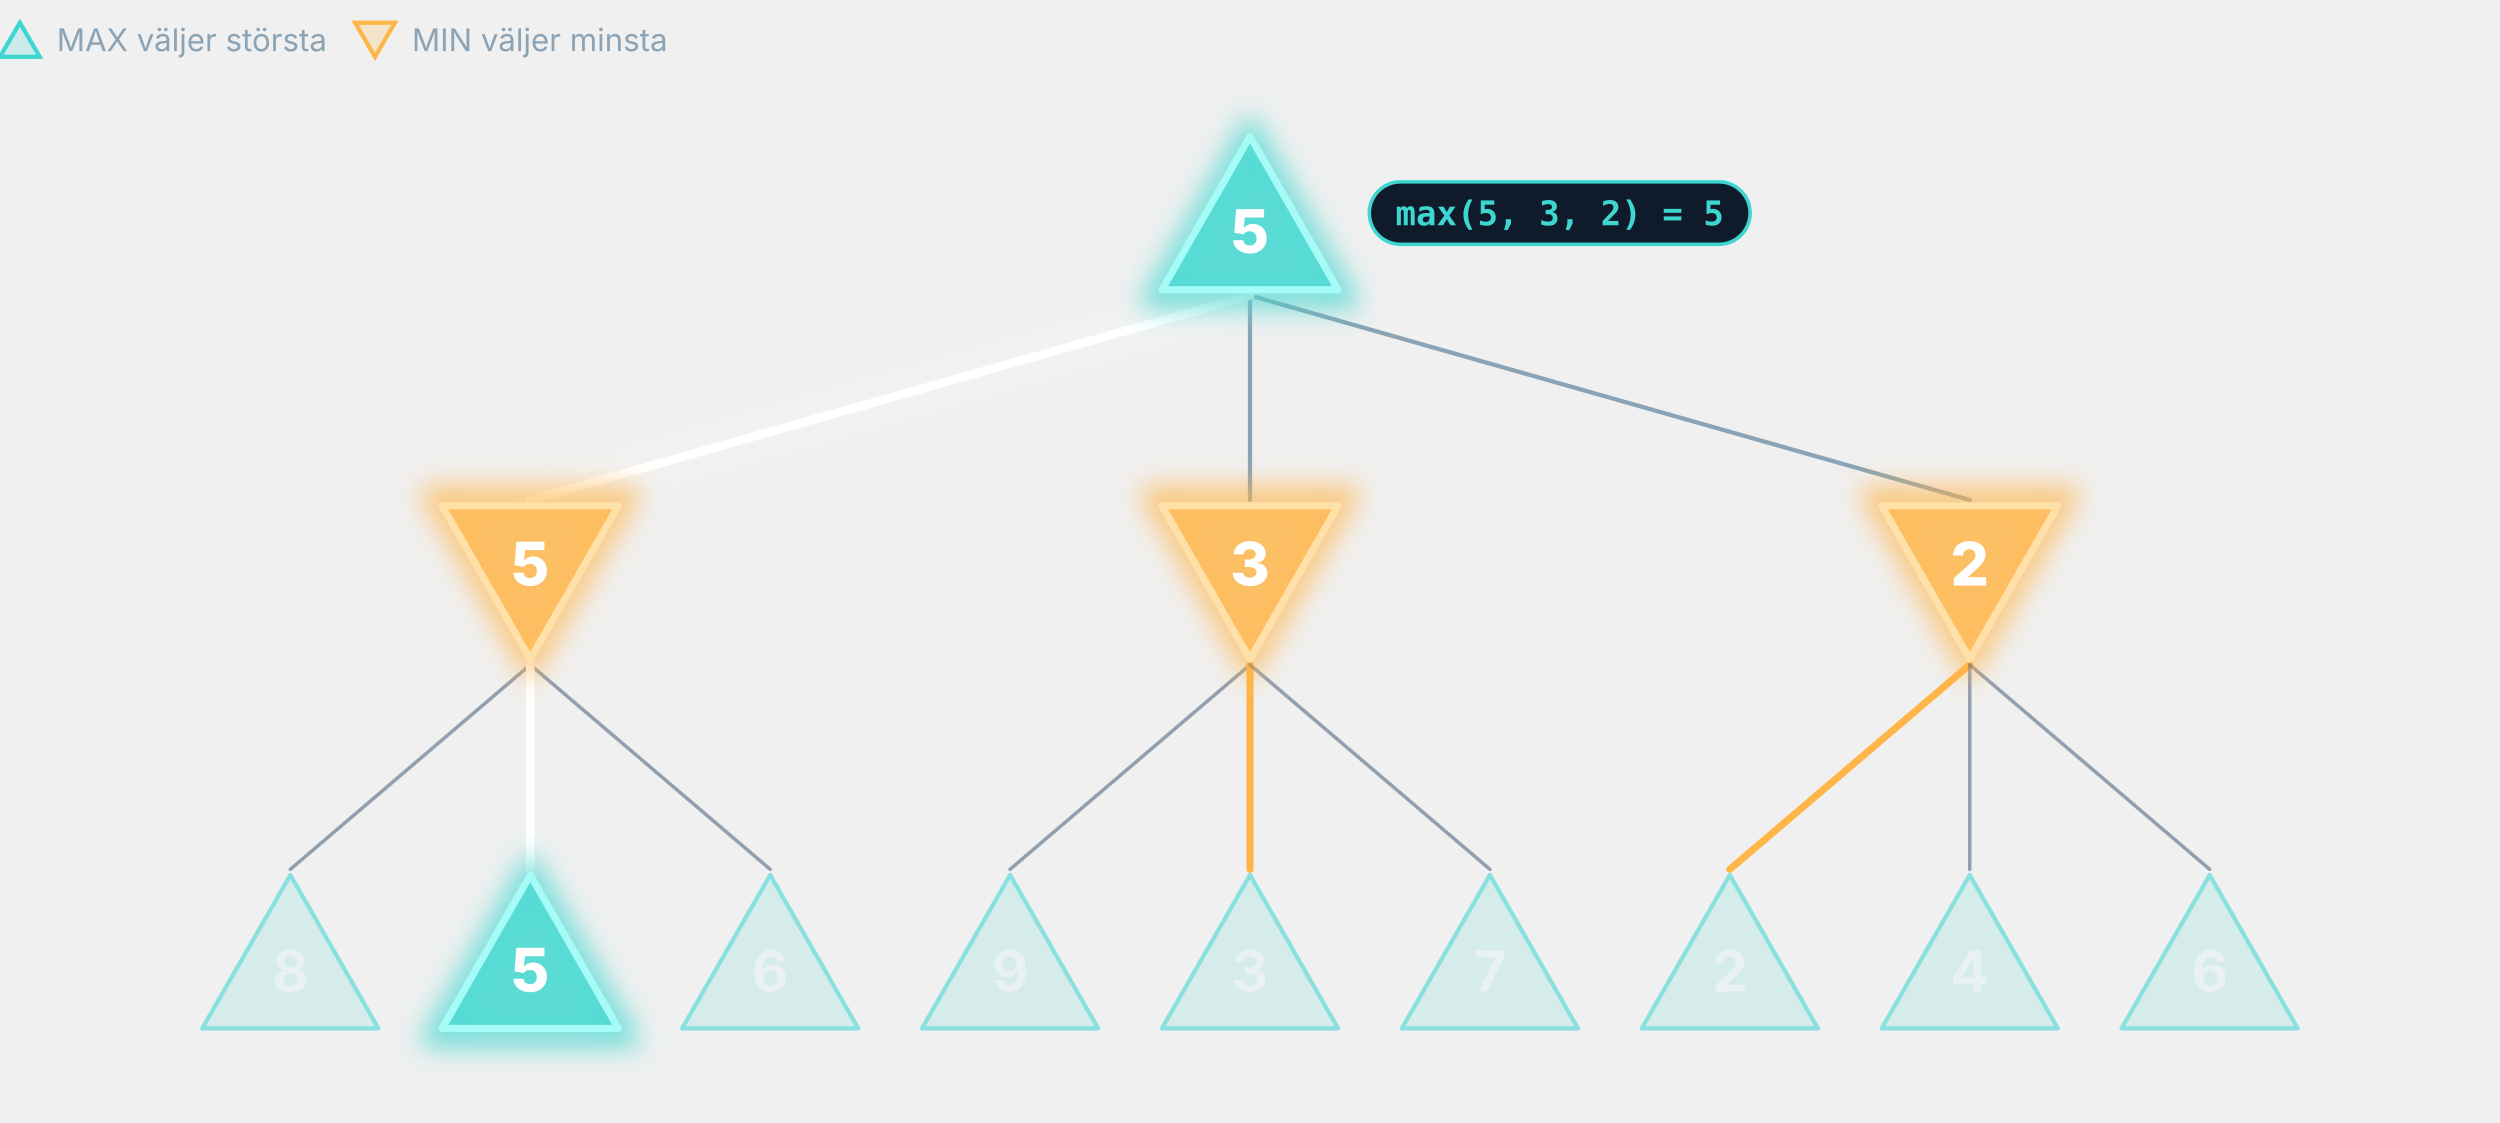
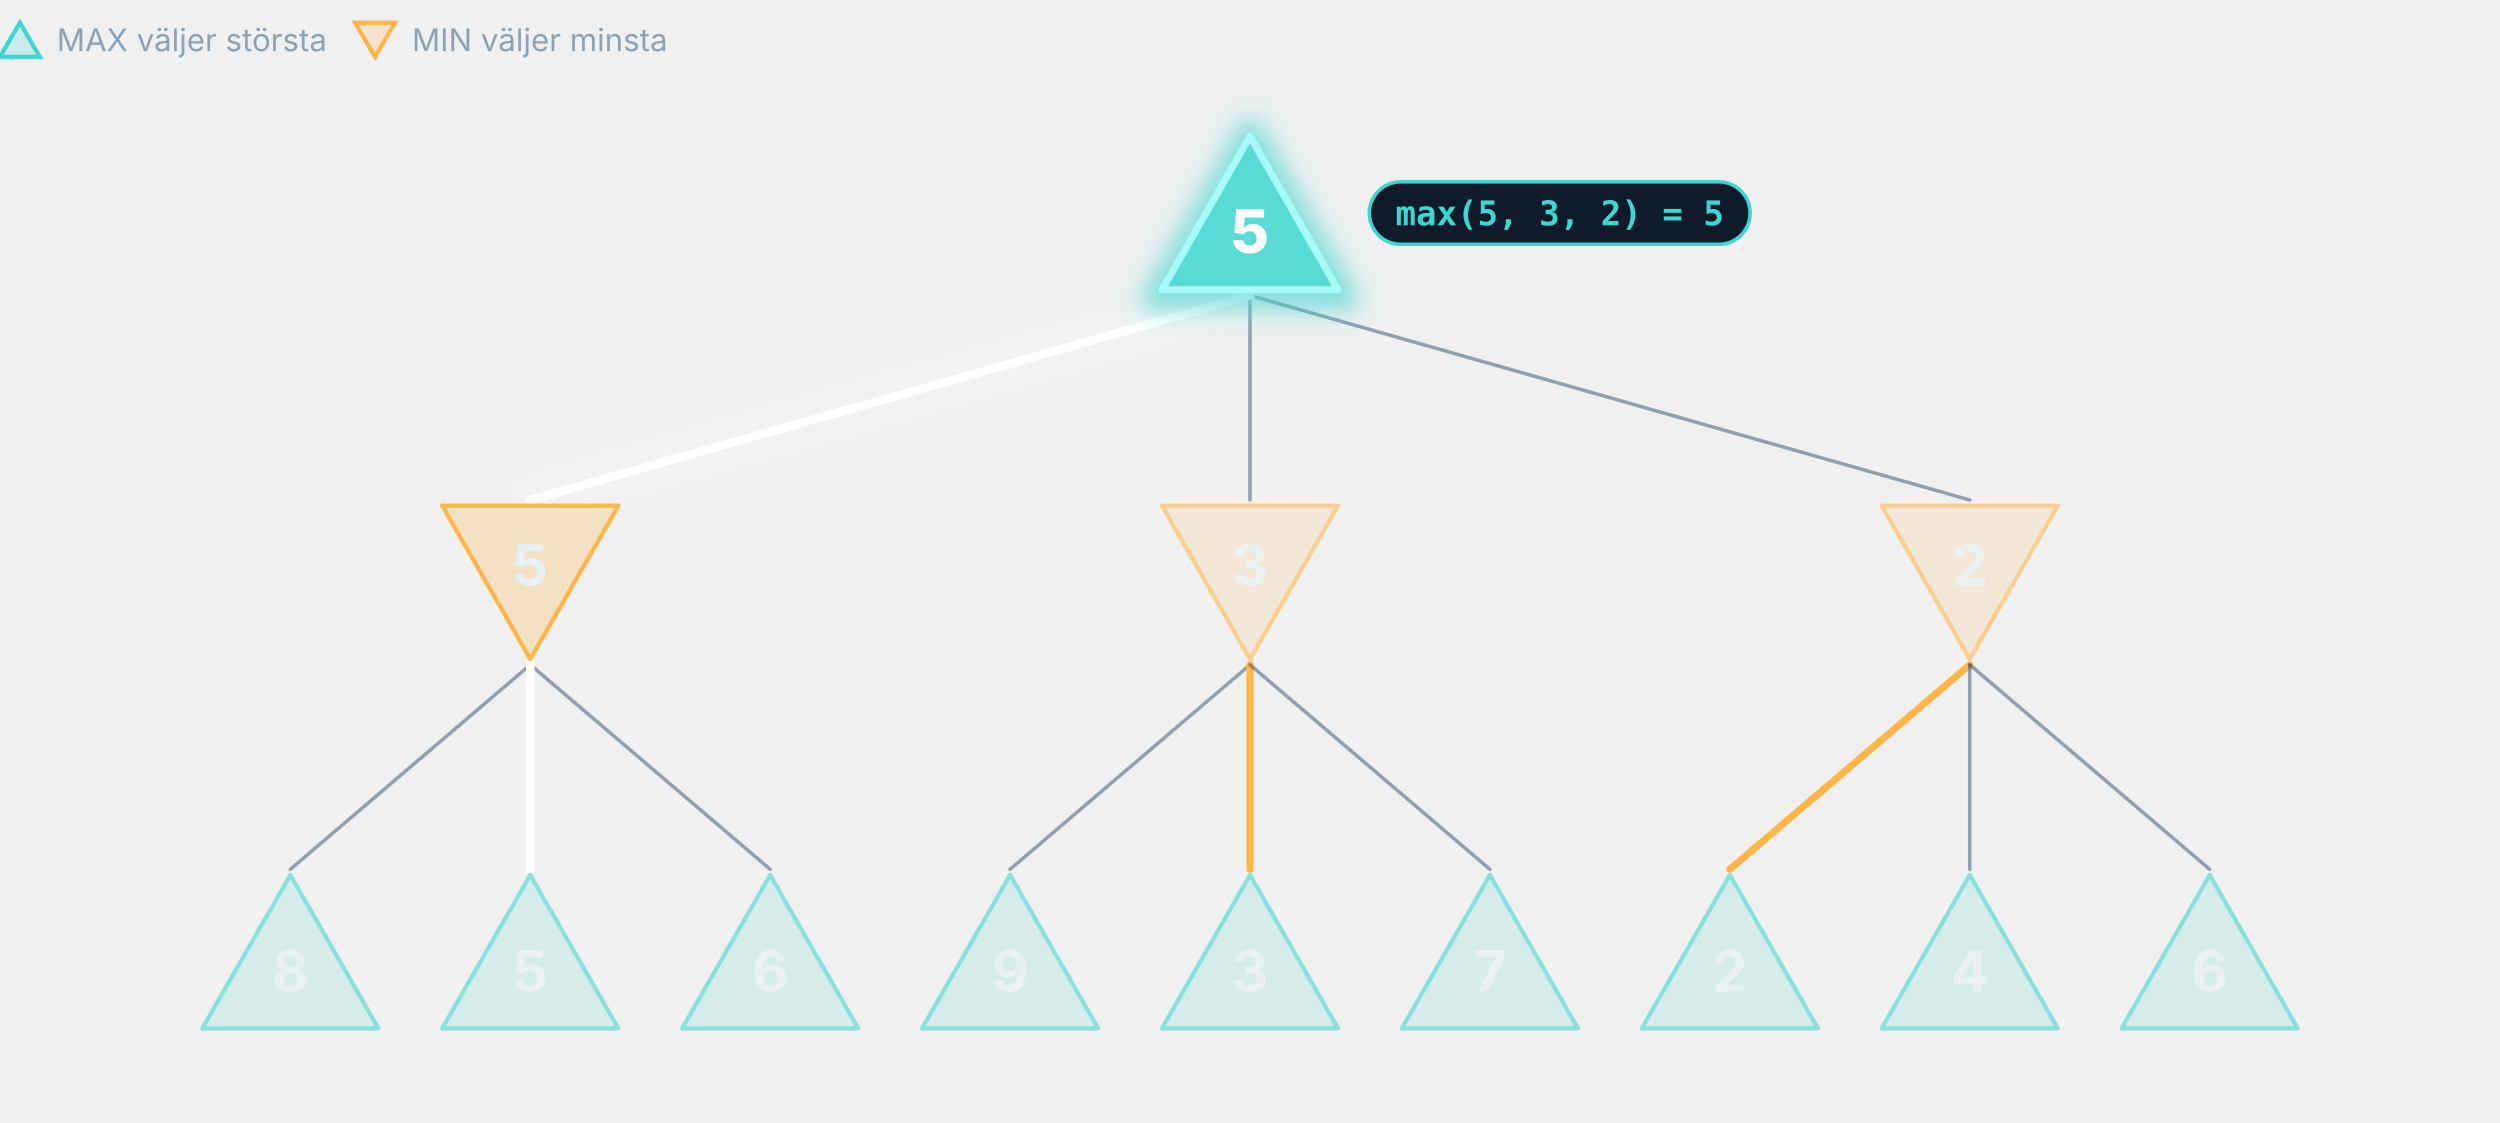
<svg xmlns="http://www.w3.org/2000/svg" viewBox="0 0 1760 790" width="1760" height="790" role="img">
  <defs>
    <filter id="glow" x="-40%" y="-40%" width="180%" height="180%">
      <feGaussianBlur stdDeviation="9" />
    </filter>
    <filter id="soft" x="-20%" y="-20%" width="140%" height="140%">
      <feGaussianBlur stdDeviation="4" />
    </filter>
  </defs>
+   <style>.pulse{animation:pulse 1.7s ease-out infinite}@keyframes pulse{0%{stroke-opacity:.95;stroke-width:3}70%{stroke-opacity:0;stroke-width:30}100%{stroke-opacity:0;stroke-width:30}}@media (prefers-reduced-motion:reduce){.pulse{animation:none;stroke-opacity:.7;stroke-width:9}}</style>
  <g transform="translate(0,30)">
    <polygon points="14,-14 28,10 0,10" fill="#3DD6D0" fill-opacity=".2" stroke="#3DD6D0" stroke-width="3" />
    <text x="40.0" y="6.0" font-family="'IBM Plex Sans','Segoe UI',Inter,Helvetica,Arial,sans-serif" font-size="22" font-weight="400" fill="#8BA3B4" text-anchor="start">MAX väljer största</text>
    <polygon points="250,-14 278,-14 264,10" fill="#FFB547" fill-opacity=".2" stroke="#FFB547" stroke-width="3" />
    <text x="290.0" y="6.0" font-family="'IBM Plex Sans','Segoe UI',Inter,Helvetica,Arial,sans-serif" font-size="22" font-weight="400" fill="#8BA3B4" text-anchor="start">MIN väljer minsta</text>
  </g>
  <path data-edge="r0:r00" d="M373.3,468.0L204.4,612.0" stroke="#3B5572" stroke-width="2.5" stroke-linecap="round" fill="none" opacity="0.52" />
  <path data-edge="r0:r01" d="M373.3,468.0L373.3,612.0" stroke="#FFB547" stroke-width="5" stroke-linecap="round" fill="none" opacity="1" />
  <path data-edge="r0:r02" d="M373.3,468.0L542.2,612.0" stroke="#3B5572" stroke-width="2.5" stroke-linecap="round" fill="none" opacity="0.52" />
  <path data-edge="r:r0" d="M880.0,208.0L373.3,352.0" stroke="#3DD6D0" stroke-width="5" stroke-linecap="round" fill="none" opacity="1" />
  <path data-edge="r1:r10" d="M880.0,468.0L711.1,612.0" stroke="#3B5572" stroke-width="2.5" stroke-linecap="round" fill="none" opacity="0.52" />
  <path data-edge="r1:r11" d="M880.0,468.0L880.0,612.0" stroke="#FFB547" stroke-width="5" stroke-linecap="round" fill="none" opacity="1" />
  <path data-edge="r1:r12" d="M880.0,468.0L1048.9,612.0" stroke="#3B5572" stroke-width="2.5" stroke-linecap="round" fill="none" opacity="0.52" />
-   <path data-edge="r:r1" d="M880.0,208.0L880.0,352.0" stroke="#8BA3B4" stroke-width="3" stroke-linecap="round" fill="none" opacity="1" />
+   <path data-edge="r:r1" d="M880.0,208.0L880.0,352.0" stroke="#3B5572" stroke-width="2.5" stroke-linecap="round" fill="none" opacity="0.52" />
  <path data-edge="r2:r20" d="M1386.7,468.0L1217.8,612.0" stroke="#FFB547" stroke-width="5" stroke-linecap="round" fill="none" opacity="1" />
  <path data-edge="r2:r21" d="M1386.7,468.0L1386.7,612.0" stroke="#3B5572" stroke-width="2.5" stroke-linecap="round" fill="none" opacity="0.52" />
  <path data-edge="r2:r22" d="M1386.7,468.0L1555.6,612.0" stroke="#3B5572" stroke-width="2.5" stroke-linecap="round" fill="none" opacity="0.52" />
-   <path data-edge="r:r2" d="M880.0,208.0L1386.7,352.0" stroke="#8BA3B4" stroke-width="3" stroke-linecap="round" fill="none" opacity="1" />
+   <path data-edge="r:r2" d="M880.0,208.0L1386.7,352.0" stroke="#3B5572" stroke-width="2.5" stroke-linecap="round" fill="none" opacity="0.52" />
  <path d="M880.0,208.0L373.3,352.0" stroke="#FFFFFF" stroke-width="16" stroke-opacity=".28" stroke-linecap="round" filter="url(#glow)" />
  <path data-route="r:r0" d="M880.0,208.0L373.3,352.0" stroke="#FFFFFF" stroke-width="6" stroke-linecap="round" />
  <path d="M373.3,468.0L373.3,612.0" stroke="#FFFFFF" stroke-width="16" stroke-opacity=".28" stroke-linecap="round" filter="url(#glow)" />
  <path data-route="r0:r01" d="M373.3,468.0L373.3,612.0" stroke="#FFFFFF" stroke-width="6" stroke-linecap="round" />
-   <polygon data-focus-node="r1" points="808.1,347.4 951.9,347.4 880.0,472.6" fill="#FFB547" fill-opacity=".55" stroke="#FFB547" stroke-width="14" stroke-opacity=".5" stroke-linejoin="round" filter="url(#glow)" />
-   <polygon data-focus-node="r2" points="1314.7,347.4 1458.6,347.4 1386.7,472.6" fill="#FFB547" fill-opacity=".55" stroke="#FFB547" stroke-width="14" stroke-opacity=".5" stroke-linejoin="round" filter="url(#glow)" />
  <polygon data-focus-node="r" points="880.0,87.4 951.9,212.6 808.1,212.6" fill="#3DD6D0" fill-opacity=".55" stroke="#3DD6D0" stroke-width="14" stroke-opacity=".5" stroke-linejoin="round" filter="url(#glow)" />
-   <polygon data-focus-node="r01" points="373.3,607.4 445.3,732.6 301.4,732.6" fill="#3DD6D0" fill-opacity=".55" stroke="#3DD6D0" stroke-width="14" stroke-opacity=".5" stroke-linejoin="round" filter="url(#glow)" />
-   <polygon data-focus-node="r0" points="301.4,347.4 445.3,347.4 373.3,472.6" fill="#FFB547" fill-opacity=".55" stroke="#FFB547" stroke-width="14" stroke-opacity=".5" stroke-linejoin="round" filter="url(#glow)" />
  <g data-node="r00" opacity="0.58">
    <polygon points="204.4,616.0 266.4,724.0 142.4,724.0" fill="#3DD6D0" fill-opacity="0.26" stroke="#3DD6D0" stroke-width="3" stroke-linejoin="round" />
    <text x="204.4" y="698.1" font-family="'IBM Plex Sans','Segoe UI',Inter,Helvetica,Arial,sans-serif" font-size="40.0" font-weight="700" fill="#E6F1F5" text-anchor="middle">8</text>
  </g>
-   <g data-node="r01" opacity="1">
-     <polygon points="373.3,616.0 435.3,724.0 311.3,724.0" fill="#3DD6D0" fill-opacity=".62" stroke="#A6FBF6" stroke-width="5" stroke-linejoin="round" />
-     <text x="373.3" y="698.1" font-family="'IBM Plex Sans','Segoe UI',Inter,Helvetica,Arial,sans-serif" font-size="42.4" font-weight="800" fill="#FFFFFF" text-anchor="middle">5</text>
+   <g data-node="r01" opacity="0.58">
+     <polygon points="373.3,616.0 435.3,724.0 311.3,724.0" fill="#3DD6D0" fill-opacity="0.26" stroke="#3DD6D0" stroke-width="3" stroke-linejoin="round" />
+     <text x="373.3" y="698.1" font-family="'IBM Plex Sans','Segoe UI',Inter,Helvetica,Arial,sans-serif" font-size="40.0" font-weight="700" fill="#E6F1F5" text-anchor="middle">5</text>
  </g>
  <g data-node="r02" opacity="0.58">
    <polygon points="542.2,616.0 604.2,724.0 480.2,724.0" fill="#3DD6D0" fill-opacity="0.26" stroke="#3DD6D0" stroke-width="3" stroke-linejoin="round" />
    <text x="542.2" y="698.1" font-family="'IBM Plex Sans','Segoe UI',Inter,Helvetica,Arial,sans-serif" font-size="40.0" font-weight="700" fill="#E6F1F5" text-anchor="middle">6</text>
  </g>
+   <polygon class="pulse" data-pulse="r0" points="311.3,356.0 435.3,356.0 373.3,464.0" fill="none" stroke="#FFB547" stroke-linejoin="round" />
  <g data-node="r0" opacity="1">
-     <polygon points="311.3,356.0 435.3,356.0 373.3,464.0" fill="#FFB547" fill-opacity=".62" stroke="#FFE0A8" stroke-width="5" stroke-linejoin="round" />
-     <text x="373.3" y="412.2" font-family="'IBM Plex Sans','Segoe UI',Inter,Helvetica,Arial,sans-serif" font-size="42.4" font-weight="800" fill="#FFFFFF" text-anchor="middle">5</text>
+     <polygon points="311.3,356.0 435.3,356.0 373.3,464.0" fill="#FFB547" fill-opacity="0.26" stroke="#FFB547" stroke-width="3" stroke-linejoin="round" />
+     <text x="373.3" y="412.2" font-family="'IBM Plex Sans','Segoe UI',Inter,Helvetica,Arial,sans-serif" font-size="40.0" font-weight="700" fill="#E6F1F5" text-anchor="middle">5</text>
  </g>
  <g data-node="r10" opacity="0.58">
    <polygon points="711.1,616.0 773.1,724.0 649.1,724.0" fill="#3DD6D0" fill-opacity="0.26" stroke="#3DD6D0" stroke-width="3" stroke-linejoin="round" />
    <text x="711.1" y="698.1" font-family="'IBM Plex Sans','Segoe UI',Inter,Helvetica,Arial,sans-serif" font-size="40.0" font-weight="700" fill="#E6F1F5" text-anchor="middle">9</text>
  </g>
  <g data-node="r11" opacity="0.58">
    <polygon points="880.0,616.0 942.0,724.0 818.0,724.0" fill="#3DD6D0" fill-opacity="0.26" stroke="#3DD6D0" stroke-width="3" stroke-linejoin="round" />
    <text x="880.0" y="698.1" font-family="'IBM Plex Sans','Segoe UI',Inter,Helvetica,Arial,sans-serif" font-size="40.0" font-weight="700" fill="#E6F1F5" text-anchor="middle">3</text>
  </g>
  <g data-node="r12" opacity="0.58">
    <polygon points="1048.9,616.0 1110.9,724.0 986.9,724.0" fill="#3DD6D0" fill-opacity="0.26" stroke="#3DD6D0" stroke-width="3" stroke-linejoin="round" />
    <text x="1048.9" y="698.1" font-family="'IBM Plex Sans','Segoe UI',Inter,Helvetica,Arial,sans-serif" font-size="40.0" font-weight="700" fill="#E6F1F5" text-anchor="middle">7</text>
  </g>
-   <g data-node="r1" opacity="1">
-     <polygon points="818.0,356.0 942.0,356.0 880.0,464.0" fill="#FFB547" fill-opacity=".62" stroke="#FFE0A8" stroke-width="5" stroke-linejoin="round" />
-     <text x="880.0" y="412.2" font-family="'IBM Plex Sans','Segoe UI',Inter,Helvetica,Arial,sans-serif" font-size="42.4" font-weight="800" fill="#FFFFFF" text-anchor="middle">3</text>
+   <g data-node="r1" opacity="0.58">
+     <polygon points="818.0,356.0 942.0,356.0 880.0,464.0" fill="#FFB547" fill-opacity="0.26" stroke="#FFB547" stroke-width="3" stroke-linejoin="round" />
+     <text x="880.0" y="412.2" font-family="'IBM Plex Sans','Segoe UI',Inter,Helvetica,Arial,sans-serif" font-size="40.0" font-weight="700" fill="#E6F1F5" text-anchor="middle">3</text>
  </g>
  <g data-node="r20" opacity="0.58">
    <polygon points="1217.8,616.0 1279.8,724.0 1155.8,724.0" fill="#3DD6D0" fill-opacity="0.26" stroke="#3DD6D0" stroke-width="3" stroke-linejoin="round" />
    <text x="1217.8" y="698.1" font-family="'IBM Plex Sans','Segoe UI',Inter,Helvetica,Arial,sans-serif" font-size="40.0" font-weight="700" fill="#E6F1F5" text-anchor="middle">2</text>
  </g>
  <g data-node="r21" opacity="0.58">
    <polygon points="1386.7,616.0 1448.7,724.0 1324.7,724.0" fill="#3DD6D0" fill-opacity="0.26" stroke="#3DD6D0" stroke-width="3" stroke-linejoin="round" />
    <text x="1386.7" y="698.1" font-family="'IBM Plex Sans','Segoe UI',Inter,Helvetica,Arial,sans-serif" font-size="40.0" font-weight="700" fill="#E6F1F5" text-anchor="middle">4</text>
  </g>
  <g data-node="r22" opacity="0.58">
    <polygon points="1555.6,616.0 1617.6,724.0 1493.6,724.0" fill="#3DD6D0" fill-opacity="0.26" stroke="#3DD6D0" stroke-width="3" stroke-linejoin="round" />
    <text x="1555.6" y="698.1" font-family="'IBM Plex Sans','Segoe UI',Inter,Helvetica,Arial,sans-serif" font-size="40.0" font-weight="700" fill="#E6F1F5" text-anchor="middle">6</text>
  </g>
-   <g data-node="r2" opacity="1">
-     <polygon points="1324.7,356.0 1448.7,356.0 1386.7,464.0" fill="#FFB547" fill-opacity=".62" stroke="#FFE0A8" stroke-width="5" stroke-linejoin="round" />
-     <text x="1386.7" y="412.2" font-family="'IBM Plex Sans','Segoe UI',Inter,Helvetica,Arial,sans-serif" font-size="42.4" font-weight="800" fill="#FFFFFF" text-anchor="middle">2</text>
+   <g data-node="r2" opacity="0.58">
+     <polygon points="1324.7,356.0 1448.7,356.0 1386.7,464.0" fill="#FFB547" fill-opacity="0.26" stroke="#FFB547" stroke-width="3" stroke-linejoin="round" />
+     <text x="1386.7" y="412.2" font-family="'IBM Plex Sans','Segoe UI',Inter,Helvetica,Arial,sans-serif" font-size="40.0" font-weight="700" fill="#E6F1F5" text-anchor="middle">2</text>
  </g>
  <g data-node="r" opacity="1">
    <polygon points="880.0,96.0 942.0,204.0 818.0,204.0" fill="#3DD6D0" fill-opacity=".62" stroke="#A6FBF6" stroke-width="5" stroke-linejoin="round" />
    <text x="880.0" y="178.1" font-family="'IBM Plex Sans','Segoe UI',Inter,Helvetica,Arial,sans-serif" font-size="42.4" font-weight="800" fill="#FFFFFF" text-anchor="middle">5</text>
  </g>
  <rect x="964.0" y="128.0" width="268.1" height="44.0" rx="22.0" fill="#0F1A2B" stroke="#3DD6D0" stroke-width="2.5" />
  <text x="1098.0" y="158.6" font-family="'IBM Plex Mono','SFMono-Regular',Menlo,Consolas,monospace" font-size="24" font-weight="600" fill="#3DD6D0" text-anchor="middle">max(5, 3, 2) = 5</text>
</svg>
